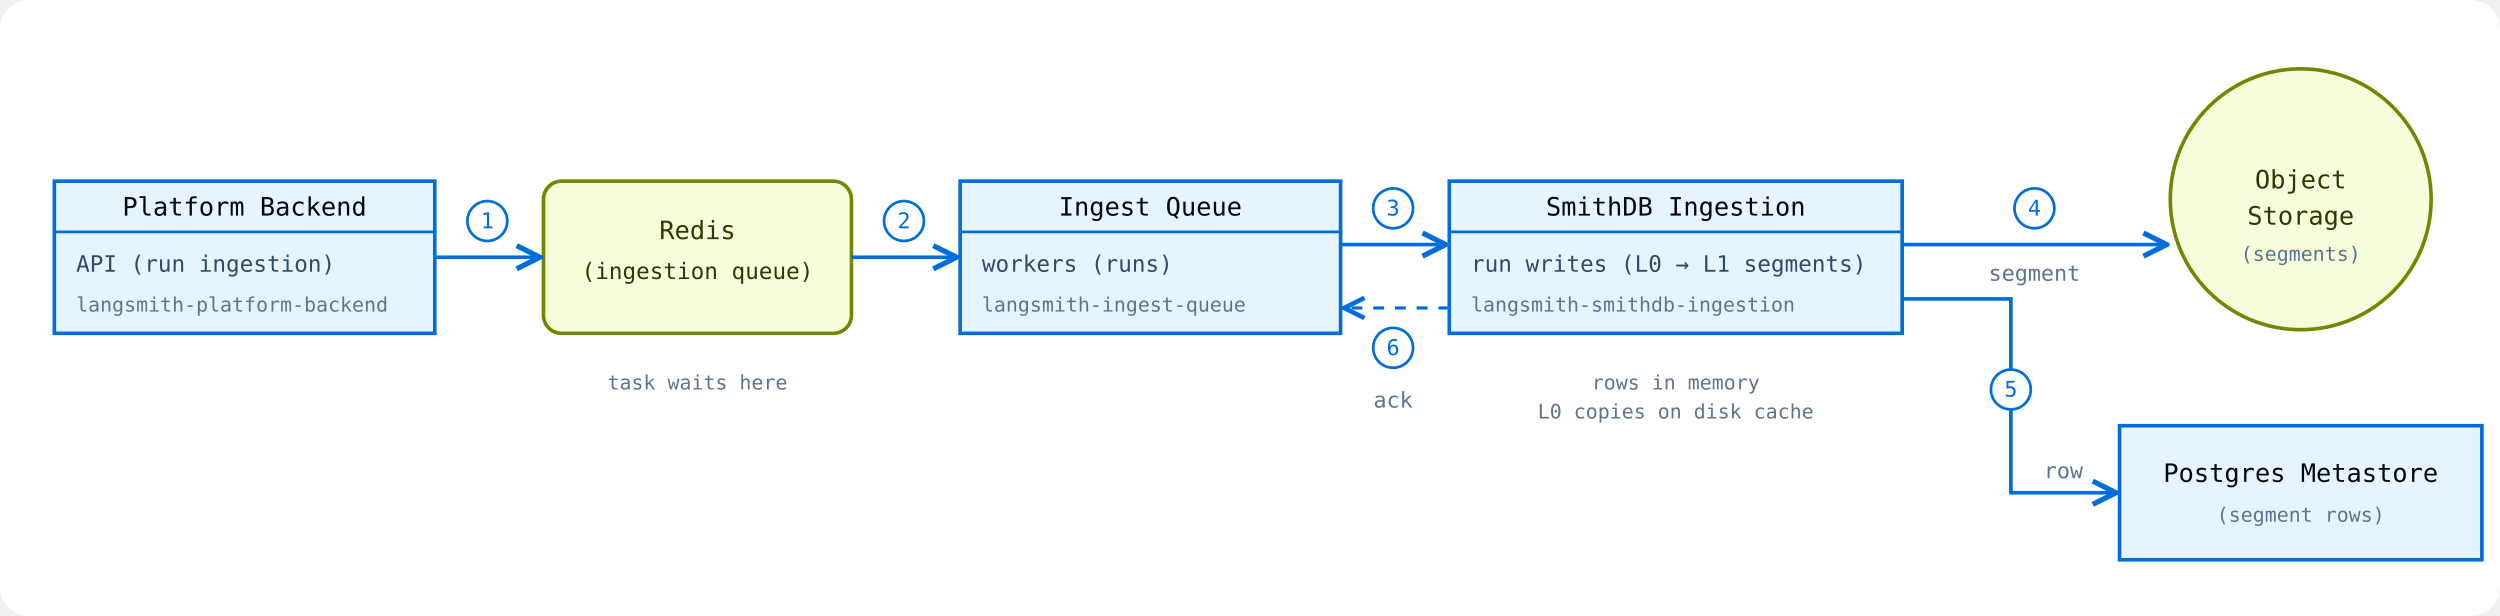
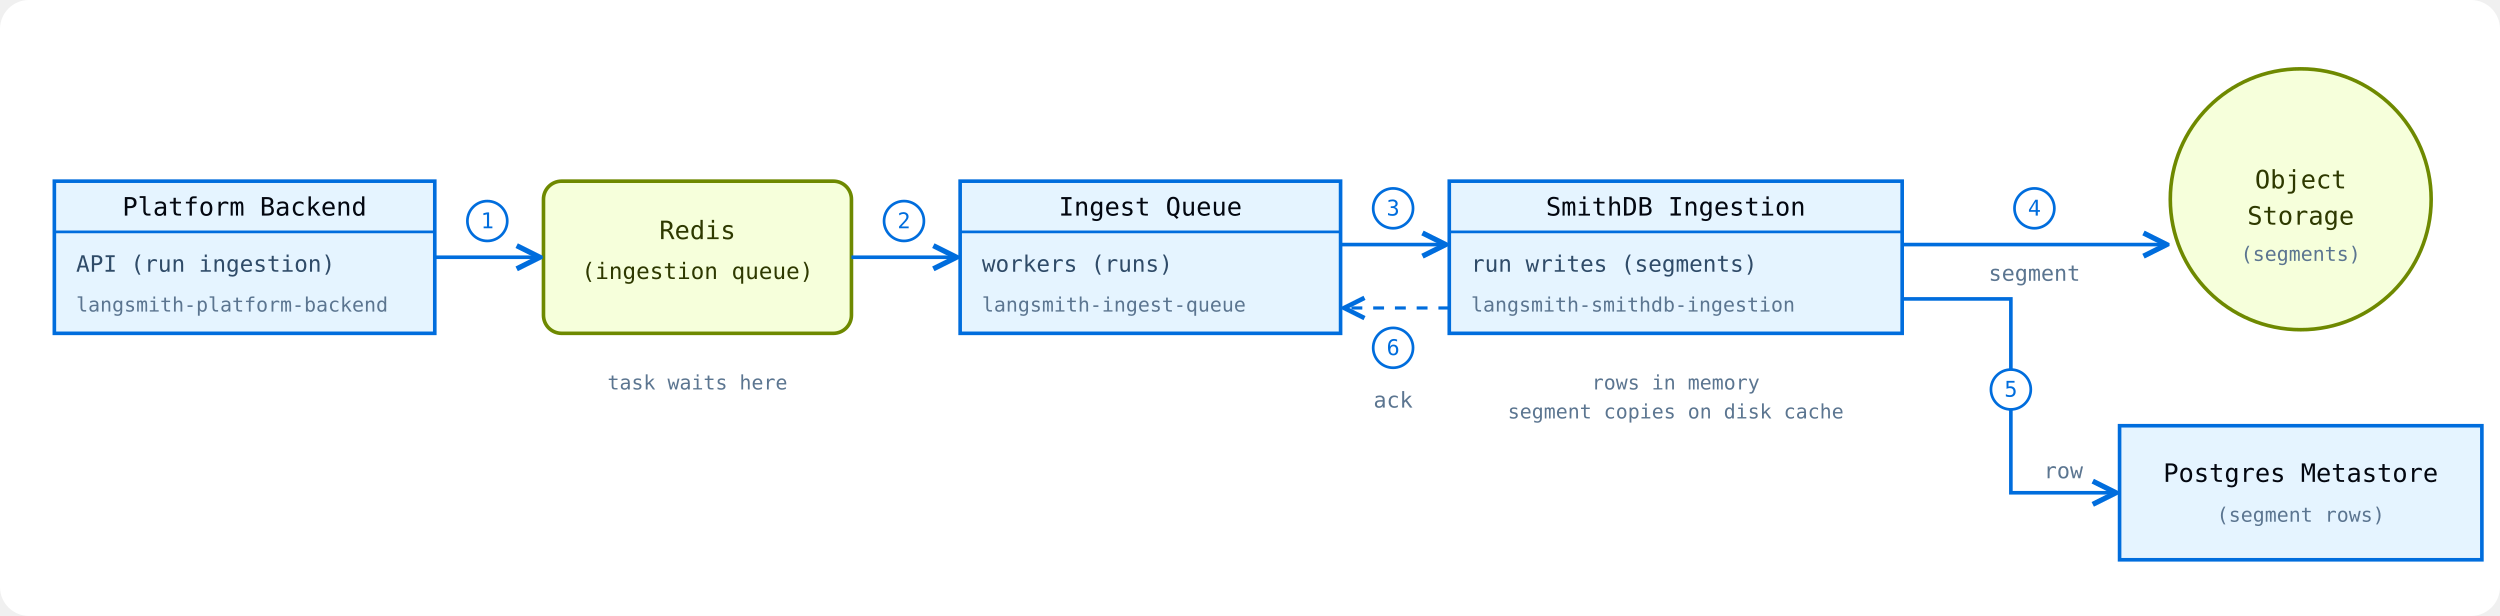
<svg xmlns="http://www.w3.org/2000/svg" id="diagram" style="color-scheme: light" width="1380" height="340" viewBox="0 0 1380 340" role="img" aria-labelledby="title desc" font-family="ui-monospace, SFMono-Regular, Menlo, Consolas, monospace">
  <defs>
    <marker id="f" viewBox="0 0 10 10" refX="9" refY="5" markerWidth="8" markerHeight="8" orient="auto-start-reverse">
      <path d="M1 1 L9 5 L1 9" fill="none" stroke="#006DDD" stroke-width="1.8" />
    </marker>
  </defs>
  <rect x="0" y="0" width="1380" height="340" rx="16" fill="#FFFFFF" />
  <rect x="30" y="100" width="210" height="84" fill="#E5F4FF" stroke="#006DDD" stroke-width="2" />
  <line x1="30" y1="128" x2="240" y2="128" stroke="#006DDD" stroke-width="1.5" />
  <text x="135" y="119" text-anchor="middle" font-size="14" fill="#030710">Platform Backend</text>
  <text x="42" y="150" font-size="12.5" fill="#2F4B68">API (run ingestion)</text>
  <text x="42" y="172" font-size="11" fill="#5B7590">langsmith-platform-backend</text>
  <rect x="300" y="100" width="170" height="84" rx="10" fill="#F6FFDB" stroke="#6E8900" stroke-width="2" />
  <text x="385" y="132" text-anchor="middle" font-size="14" fill="#2E3900">Redis</text>
  <text x="385" y="154" text-anchor="middle" font-size="12.5" fill="#2E3900">(ingestion queue)</text>
  <text x="385" y="215" text-anchor="middle" font-size="11" fill="#5B7590">task waits here</text>
  <rect x="530" y="100" width="210" height="84" fill="#E5F4FF" stroke="#006DDD" stroke-width="2" />
  <line x1="530" y1="128" x2="740" y2="128" stroke="#006DDD" stroke-width="1.5" />
  <text x="635" y="119" text-anchor="middle" font-size="14" fill="#030710">Ingest Queue</text>
  <text x="542" y="150" font-size="12.5" fill="#2F4B68">workers (runs)</text>
  <text x="542" y="172" font-size="11" fill="#5B7590">langsmith-ingest-queue</text>
  <rect x="800" y="100" width="250" height="84" fill="#E5F4FF" stroke="#006DDD" stroke-width="2" />
  <line x1="800" y1="128" x2="1050" y2="128" stroke="#006DDD" stroke-width="1.5" />
  <text x="925" y="119" text-anchor="middle" font-size="14" fill="#030710">SmithDB Ingestion</text>
-   <text x="812" y="150" font-size="12.5" fill="#2F4B68">run writes (L0 → L1 segments)</text>
+   <text x="812" y="150" font-size="12.5" fill="#2F4B68">run writes (segments)</text>
  <text x="812" y="172" font-size="11" fill="#5B7590">langsmith-smithdb-ingestion</text>
  <text x="925" y="215" text-anchor="middle" font-size="11" fill="#5B7590">rows in memory</text>
-   <text x="925" y="231" text-anchor="middle" font-size="11" fill="#5B7590">L0 copies on disk cache</text>
+   <text x="925" y="231" text-anchor="middle" font-size="11" fill="#5B7590">segment copies on disk cache</text>
  <circle cx="1270" cy="110" r="72" fill="#F6FFDB" stroke="#6E8900" stroke-width="2" />
  <text x="1270" y="104" text-anchor="middle" font-size="14" fill="#2E3900">Object</text>
  <text x="1270" y="124" text-anchor="middle" font-size="14" fill="#2E3900">Storage</text>
  <text x="1270" y="144" text-anchor="middle" font-size="11" fill="#5B7590">(segments)</text>
  <rect x="1170" y="235" width="200" height="74" fill="#E5F4FF" stroke="#006DDD" stroke-width="2" />
  <text x="1270" y="266" text-anchor="middle" font-size="14" fill="#030710">Postgres Metastore</text>
  <text x="1270" y="288" text-anchor="middle" font-size="11" fill="#5B7590">(segment rows)</text>
  <path d="M240 142 H298" marker-end="url(#f)" stroke="#006DDD" stroke-width="2" fill="none" />
  <circle cx="269" cy="122" r="11" fill="#FFFFFF" stroke="#006DDD" stroke-width="1.5" />
  <text x="269" y="126" text-anchor="middle" font-size="12" fill="#006DDD">1</text>
  <path d="M470 142 H528" marker-end="url(#f)" stroke="#006DDD" stroke-width="2" fill="none" />
  <circle cx="499" cy="122" r="11" fill="#FFFFFF" stroke="#006DDD" stroke-width="1.5" />
  <text x="499" y="126" text-anchor="middle" font-size="12" fill="#006DDD">2</text>
  <path d="M740 135 H798" marker-end="url(#f)" stroke="#006DDD" stroke-width="2" fill="none" />
  <circle cx="769" cy="115" r="11" fill="#FFFFFF" stroke="#006DDD" stroke-width="1.5" />
  <text x="769" y="119" text-anchor="middle" font-size="12" fill="#006DDD">3</text>
  <path d="M1050 135 H1196" marker-end="url(#f)" stroke="#006DDD" stroke-width="2" fill="none" />
  <text x="1123" y="155" text-anchor="middle" font-size="12" fill="#5B7590">segment</text>
  <circle cx="1123" cy="115" r="11" fill="#FFFFFF" stroke="#006DDD" stroke-width="1.5" />
  <text x="1123" y="119" text-anchor="middle" font-size="12" fill="#006DDD">4</text>
  <path d="M1050 165 H1110 V272 H1168" marker-end="url(#f)" stroke="#006DDD" stroke-width="2" fill="none" />
  <text x="1139" y="264" text-anchor="middle" font-size="12" fill="#5B7590">row</text>
  <circle cx="1110" cy="215" r="11" fill="#FFFFFF" stroke="#006DDD" stroke-width="1.5" />
  <text x="1110" y="219" text-anchor="middle" font-size="12" fill="#006DDD">5</text>
  <path d="M800 170 H742" marker-end="url(#f)" stroke="#006DDD" stroke-width="1.75" fill="none" stroke-dasharray="6 6" />
  <circle cx="769" cy="192" r="11" fill="#FFFFFF" stroke="#006DDD" stroke-width="1.5" />
  <text x="769" y="196" text-anchor="middle" font-size="12" fill="#006DDD">6</text>
  <text x="769" y="225" text-anchor="middle" font-size="12" fill="#5B7590">ack</text>
</svg>
